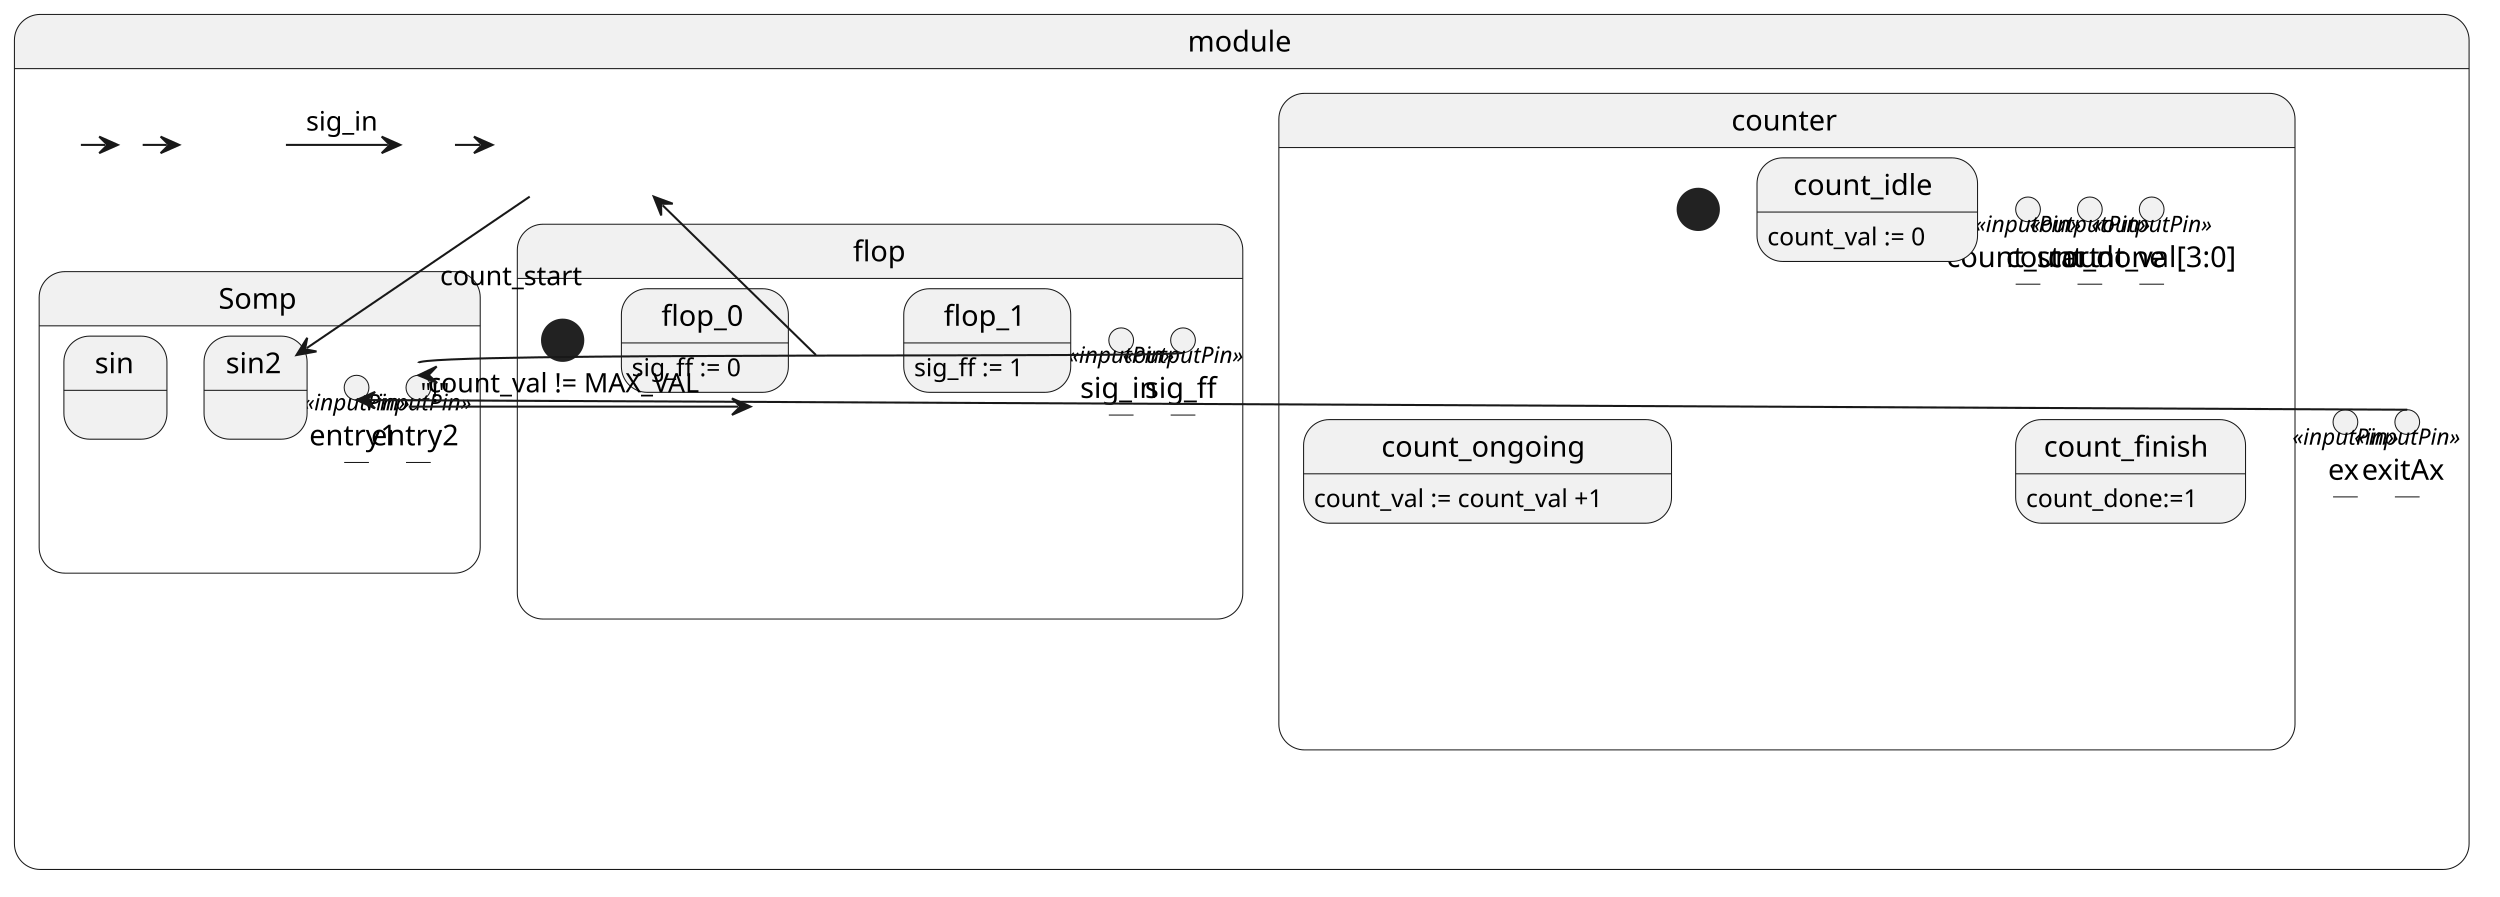
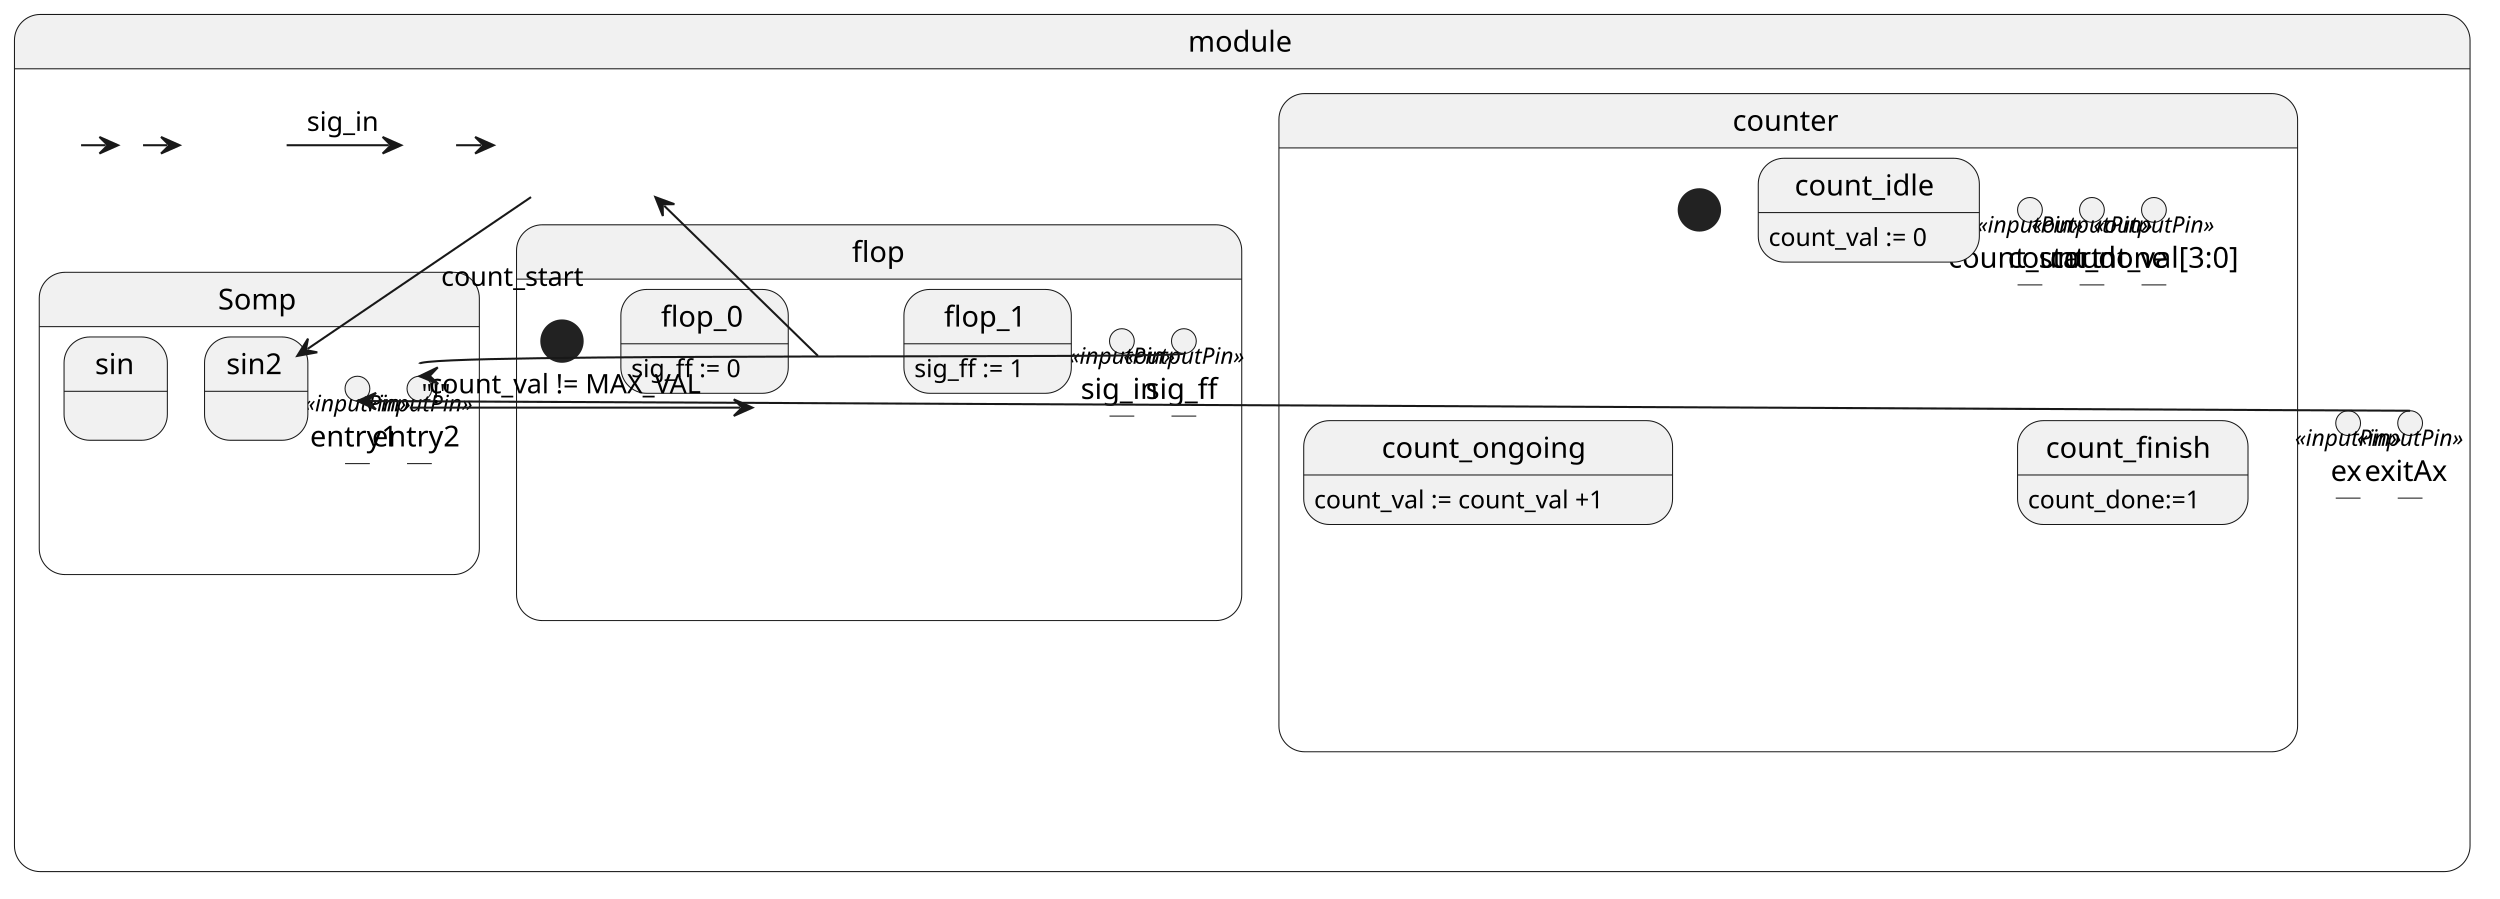
- <svg xmlns="http://www.w3.org/2000/svg" contentStyleType="text/css" data-diagram-type="STATE" height="435px" preserveAspectRatio="none" style="width:1213px;height:435px;background:#FFFFFF;" version="1.1" viewBox="0 0 1213 435" width="1213px" zoomAndPan="magnify">
+ <svg xmlns="http://www.w3.org/2000/svg" contentStyleType="text/css" data-diagram-type="STATE" height="435px" preserveAspectRatio="none" style="width:1210px;height:435px;background:#FFFFFF;" version="1.1" viewBox="0 0 1210 435" width="1210px" zoomAndPan="magnify">
  <defs />
  <g>
-     <path d="M19.5,7 L1185.5,7 A12.5,12.5 0 0 1 1198,19.5 L1198,33.297 L7,33.297 L7,19.5 A12.5,12.5 0 0 1 19.5,7" fill="#F1F1F1" />
-     <rect fill="none" height="414.859" rx="12.5" ry="12.5" style="stroke:#181818;stroke-width:0.5;" width="1191" x="7" y="7" />
-     <line style="stroke:#181818;stroke-width:0.5;" x1="7" x2="1198" y1="33.297" y2="33.297" />
-     <text fill="#000000" font-family="sans-serif" font-size="14" lengthAdjust="spacing" textLength="52.466" x="576.267" y="24.995">module</text>
-     <path d="M31.5,131.797 L220.5,131.797 A12.5,12.5 0 0 1 233,144.297 L233,158.094 L19,158.094 L19,144.297 A12.5,12.5 0 0 1 31.5,131.797" fill="#F1F1F1" />
-     <rect fill="none" height="146.297" rx="12.5" ry="12.5" style="stroke:#181818;stroke-width:0.5;" width="214" x="19" y="131.797" />
-     <line style="stroke:#181818;stroke-width:0.5;" x1="19" x2="233" y1="158.094" y2="158.094" />
-     <text fill="#000000" font-family="sans-serif" font-size="14" lengthAdjust="spacing" textLength="39.977" x="106.012" y="149.792">Somp</text>
+     <path d="M19.5,7 L1183,7 A12.5,12.5 0 0 1 1195.5,19.5 L1195.5,33.297 L7,33.297 L7,19.5 A12.5,12.5 0 0 1 19.5,7" fill="#F1F1F1" />
+     <rect fill="none" height="414.859" rx="12.5" ry="12.5" style="stroke:#181818;stroke-width:0.5;" width="1188.5" x="7" y="7" />
+     <line style="stroke:#181818;stroke-width:0.5;" x1="7" x2="1195.5" y1="33.297" y2="33.297" />
+     <text fill="#000000" font-family="sans-serif" font-size="14" lengthAdjust="spacing" textLength="52.466" x="575.017" y="24.995">module</text>
+     <path d="M31.5,131.797 L219.5,131.797 A12.5,12.5 0 0 1 232,144.297 L232,158.094 L19,158.094 L19,144.297 A12.5,12.5 0 0 1 31.5,131.797" fill="#F1F1F1" />
+     <rect fill="none" height="146.297" rx="12.5" ry="12.5" style="stroke:#181818;stroke-width:0.5;" width="213" x="19" y="131.797" />
+     <line style="stroke:#181818;stroke-width:0.5;" x1="19" x2="232" y1="158.094" y2="158.094" />
+     <text fill="#000000" font-family="sans-serif" font-size="14" lengthAdjust="spacing" textLength="39.977" x="105.512" y="149.792">Somp</text>
    <g class="entity" data-qualified-name="module.Somp.entry1" id="ent0004">
      <rect fill="#F1F1F1" height="12" rx="12.5" ry="12.5" style="stroke:#181818;stroke-width:0.5;" width="12" x="167" y="182.094" />
      <text fill="#000000" font-family="sans-serif" font-size="11" font-style="italic" lengthAdjust="spacing" text-anchor="middle" textLength="58.416" x="173" y="199.094">«inputPin»</text>
      <line style="stroke:#181818;stroke-width:0.5;" x1="167" x2="179" y1="224.391" y2="224.391" />
      <text fill="#000000" font-family="sans-serif" font-size="14" lengthAdjust="spacing" textLength="45.924" x="150.038" y="216.089">entry1</text>
    </g>
    <g class="entity" data-qualified-name="module.Somp.entry2" id="ent0005">
      <rect fill="#F1F1F1" height="12" rx="12.5" ry="12.5" style="stroke:#181818;stroke-width:0.5;" width="12" x="197" y="182.094" />
      <text fill="#000000" font-family="sans-serif" font-size="11" font-style="italic" lengthAdjust="spacing" text-anchor="middle" textLength="58.416" x="203" y="199.094">«inputPin»</text>
      <line style="stroke:#181818;stroke-width:0.5;" x1="197" x2="209" y1="224.391" y2="224.391" />
      <text fill="#000000" font-family="sans-serif" font-size="14" lengthAdjust="spacing" textLength="45.924" x="180.038" y="216.089">entry2</text>
    </g>
    <g class="entity" data-qualified-name="module.Somp.sin" id="ent0006">
      <rect fill="#F1F1F1" height="50" rx="12.5" ry="12.5" style="stroke:#181818;stroke-width:0.5;" width="50" x="31" y="163.094" />
      <line style="stroke:#181818;stroke-width:0.5;" x1="31" x2="81" y1="189.391" y2="189.391" />
      <text fill="#000000" font-family="sans-serif" font-size="14" lengthAdjust="spacing" textLength="20.057" x="45.972" y="181.089">sin</text>
    </g>
    <g class="entity" data-qualified-name="module.Somp.sin2" id="ent0002">
      <rect fill="#F1F1F1" height="50" rx="12.5" ry="12.5" style="stroke:#181818;stroke-width:0.5;" width="50" x="99" y="163.094" />
      <line style="stroke:#181818;stroke-width:0.5;" x1="99" x2="149" y1="189.391" y2="189.391" />
      <text fill="#000000" font-family="sans-serif" font-size="14" lengthAdjust="spacing" textLength="28.964" x="109.518" y="181.089">sin2</text>
    </g>
-     <path d="M263.5,108.797 L590.5,108.797 A12.5,12.5 0 0 1 603,121.297 L603,135.094 L251,135.094 L251,121.297 A12.5,12.5 0 0 1 263.5,108.797" fill="#F1F1F1" />
-     <rect fill="none" height="191.562" rx="12.5" ry="12.5" style="stroke:#181818;stroke-width:0.5;" width="352" x="251" y="108.797" />
-     <line style="stroke:#181818;stroke-width:0.5;" x1="251" x2="603" y1="135.094" y2="135.094" />
-     <text fill="#000000" font-family="sans-serif" font-size="14" lengthAdjust="spacing" textLength="26.27" x="413.865" y="126.792">flop</text>
+     <path d="M262.5,108.797 L588.5,108.797 A12.5,12.5 0 0 1 601,121.297 L601,135.094 L250,135.094 L250,121.297 A12.5,12.5 0 0 1 262.5,108.797" fill="#F1F1F1" />
+     <rect fill="none" height="191.562" rx="12.5" ry="12.5" style="stroke:#181818;stroke-width:0.5;" width="351" x="250" y="108.797" />
+     <line style="stroke:#181818;stroke-width:0.5;" x1="250" x2="601" y1="135.094" y2="135.094" />
+     <text fill="#000000" font-family="sans-serif" font-size="14" lengthAdjust="spacing" textLength="26.27" x="412.365" y="126.792">flop</text>
    <g class="entity" data-qualified-name="module.flop.sig_in" id="ent0008">
-       <rect fill="#F1F1F1" height="12" rx="12.5" ry="12.5" style="stroke:#181818;stroke-width:0.5;" width="12" x="538" y="159.094" />
-       <text fill="#000000" font-family="sans-serif" font-size="11" font-style="italic" lengthAdjust="spacing" text-anchor="middle" textLength="58.416" x="544" y="176.094">«inputPin»</text>
-       <line style="stroke:#181818;stroke-width:0.5;" x1="538" x2="550" y1="201.391" y2="201.391" />
-       <text fill="#000000" font-family="sans-serif" font-size="14" lengthAdjust="spacing" textLength="39.833" x="524.083" y="193.089">sig_in</text>
+       <rect fill="#F1F1F1" height="12" rx="12.5" ry="12.5" style="stroke:#181818;stroke-width:0.5;" width="12" x="537" y="159.094" />
+       <text fill="#000000" font-family="sans-serif" font-size="11" font-style="italic" lengthAdjust="spacing" text-anchor="middle" textLength="58.416" x="543" y="176.094">«inputPin»</text>
+       <line style="stroke:#181818;stroke-width:0.5;" x1="537" x2="549" y1="201.391" y2="201.391" />
+       <text fill="#000000" font-family="sans-serif" font-size="14" lengthAdjust="spacing" textLength="39.833" x="523.083" y="193.089">sig_in</text>
    </g>
    <g class="entity" data-qualified-name="module.flop.sig_ff" id="ent0009">
-       <rect fill="#F1F1F1" height="12" rx="12.5" ry="12.5" style="stroke:#181818;stroke-width:0.5;" width="12" x="568" y="159.094" />
-       <text fill="#000000" font-family="sans-serif" font-size="11" font-style="italic" lengthAdjust="spacing" text-anchor="middle" textLength="66.403" x="574" y="176.094">«outputPin»</text>
-       <line style="stroke:#181818;stroke-width:0.5;" x1="568" x2="580" y1="201.391" y2="201.391" />
-       <text fill="#000000" font-family="sans-serif" font-size="14" lengthAdjust="spacing" textLength="36.928" x="555.536" y="193.089">sig_ff</text>
+       <rect fill="#F1F1F1" height="12" rx="12.5" ry="12.5" style="stroke:#181818;stroke-width:0.5;" width="12" x="567" y="159.094" />
+       <text fill="#000000" font-family="sans-serif" font-size="11" font-style="italic" lengthAdjust="spacing" text-anchor="middle" textLength="66.403" x="573" y="176.094">«outputPin»</text>
+       <line style="stroke:#181818;stroke-width:0.5;" x1="567" x2="579" y1="201.391" y2="201.391" />
+       <text fill="#000000" font-family="sans-serif" font-size="14" lengthAdjust="spacing" textLength="36.928" x="554.536" y="193.089">sig_ff</text>
    </g>
    <g class="entity" data-qualified-name="module.flop.flop_0" id="ent0010">
-       <rect fill="#F1F1F1" height="50.266" rx="12.5" ry="12.5" style="stroke:#181818;stroke-width:0.5;" width="81.014" x="301.5" y="140.094" />
-       <line style="stroke:#181818;stroke-width:0.5;" x1="301.5" x2="382.514" y1="166.391" y2="166.391" />
-       <text fill="#000000" font-family="sans-serif" font-size="14" lengthAdjust="spacing" textLength="42.178" x="320.918" y="158.089">flop_0</text>
-       <text fill="#000000" font-family="sans-serif" font-size="12" lengthAdjust="spacing" textLength="61.014" x="306.5" y="182.529">sig_ff := 0</text>
+       <rect fill="#F1F1F1" height="50.266" rx="12.5" ry="12.5" style="stroke:#181818;stroke-width:0.5;" width="81.014" x="300.5" y="140.094" />
+       <line style="stroke:#181818;stroke-width:0.5;" x1="300.5" x2="381.514" y1="166.391" y2="166.391" />
+       <text fill="#000000" font-family="sans-serif" font-size="14" lengthAdjust="spacing" textLength="42.178" x="319.918" y="158.089">flop_0</text>
+       <text fill="#000000" font-family="sans-serif" font-size="12" lengthAdjust="spacing" textLength="61.014" x="305.5" y="182.529">sig_ff := 0</text>
    </g>
    <g class="entity" data-qualified-name="module.flop.flop_1" id="ent0011">
-       <rect fill="#F1F1F1" height="50.266" rx="12.5" ry="12.5" style="stroke:#181818;stroke-width:0.5;" width="81.014" x="438.5" y="140.094" />
-       <line style="stroke:#181818;stroke-width:0.5;" x1="438.5" x2="519.514" y1="166.391" y2="166.391" />
-       <text fill="#000000" font-family="sans-serif" font-size="14" lengthAdjust="spacing" textLength="42.178" x="457.918" y="158.089">flop_1</text>
-       <text fill="#000000" font-family="sans-serif" font-size="12" lengthAdjust="spacing" textLength="61.014" x="443.5" y="182.529">sig_ff := 1</text>
+       <rect fill="#F1F1F1" height="50.266" rx="12.5" ry="12.5" style="stroke:#181818;stroke-width:0.5;" width="81.014" x="437.5" y="140.094" />
+       <line style="stroke:#181818;stroke-width:0.5;" x1="437.5" x2="518.514" y1="166.391" y2="166.391" />
+       <text fill="#000000" font-family="sans-serif" font-size="14" lengthAdjust="spacing" textLength="42.178" x="456.918" y="158.089">flop_1</text>
+       <text fill="#000000" font-family="sans-serif" font-size="12" lengthAdjust="spacing" textLength="61.014" x="442.5" y="182.529">sig_ff := 1</text>
    </g>
    <g class="start_entity" data-qualified-name="module.flop..start.module.flop" data-source-line="14" id="ent0004">
-       <ellipse cx="273" cy="165.094" fill="#222222" rx="10" ry="10" style="stroke:#222222;stroke-width:1;" />
+       <ellipse cx="272" cy="165.094" fill="#222222" rx="10" ry="10" style="stroke:#222222;stroke-width:1;" />
    </g>
-     <path d="M633,45.297 L1101.035,45.297 A12.5,12.5 0 0 1 1113.535,57.797 L1113.535,71.594 L620.5,71.594 L620.5,57.797 A12.5,12.5 0 0 1 633,45.297" fill="#F1F1F1" />
-     <rect fill="none" height="318.562" rx="12.5" ry="12.5" style="stroke:#181818;stroke-width:0.5;" width="493.035" x="620.5" y="45.297" />
-     <line style="stroke:#181818;stroke-width:0.5;" x1="620.5" x2="1113.535" y1="71.594" y2="71.594" />
-     <text fill="#000000" font-family="sans-serif" font-size="14" lengthAdjust="spacing" textLength="53.867" x="840.084" y="63.292">counter</text>
+     <path d="M631.5,45.297 L1099.535,45.297 A12.5,12.5 0 0 1 1112.035,57.797 L1112.035,71.594 L619,71.594 L619,57.797 A12.5,12.5 0 0 1 631.5,45.297" fill="#F1F1F1" />
+     <rect fill="none" height="318.562" rx="12.5" ry="12.5" style="stroke:#181818;stroke-width:0.5;" width="493.035" x="619" y="45.297" />
+     <line style="stroke:#181818;stroke-width:0.5;" x1="619" x2="1112.035" y1="71.594" y2="71.594" />
+     <text fill="#000000" font-family="sans-serif" font-size="14" lengthAdjust="spacing" textLength="53.867" x="838.584" y="63.292">counter</text>
    <g class="entity" data-qualified-name="module.counter.count_start" id="ent0013">
-       <rect fill="#F1F1F1" height="12" rx="12.5" ry="12.5" style="stroke:#181818;stroke-width:0.5;" width="12" x="978" y="95.594" />
-       <text fill="#000000" font-family="sans-serif" font-size="11" font-style="italic" lengthAdjust="spacing" text-anchor="middle" textLength="58.416" x="984" y="112.594">«inputPin»</text>
-       <line style="stroke:#181818;stroke-width:0.5;" x1="978" x2="990" y1="137.891" y2="137.891" />
-       <text fill="#000000" font-family="sans-serif" font-size="14" lengthAdjust="spacing" textLength="79.106" x="944.447" y="129.589">count_start</text>
+       <rect fill="#F1F1F1" height="12" rx="12.5" ry="12.5" style="stroke:#181818;stroke-width:0.5;" width="12" x="976.5" y="95.594" />
+       <text fill="#000000" font-family="sans-serif" font-size="11" font-style="italic" lengthAdjust="spacing" text-anchor="middle" textLength="58.416" x="982.5" y="112.594">«inputPin»</text>
+       <line style="stroke:#181818;stroke-width:0.5;" x1="976.5" x2="988.5" y1="137.891" y2="137.891" />
+       <text fill="#000000" font-family="sans-serif" font-size="14" lengthAdjust="spacing" textLength="79.106" x="942.947" y="129.589">count_start</text>
    </g>
    <g class="entity" data-qualified-name="module.counter.count_done" id="ent0014">
-       <rect fill="#F1F1F1" height="12" rx="12.5" ry="12.5" style="stroke:#181818;stroke-width:0.5;" width="12" x="1008" y="95.594" />
-       <text fill="#000000" font-family="sans-serif" font-size="11" font-style="italic" lengthAdjust="spacing" text-anchor="middle" textLength="66.403" x="1014" y="112.594">«outputPin»</text>
-       <line style="stroke:#181818;stroke-width:0.5;" x1="1008" x2="1020" y1="137.891" y2="137.891" />
-       <text fill="#000000" font-family="sans-serif" font-size="14" lengthAdjust="spacing" textLength="81.436" x="973.282" y="129.589">count_done</text>
+       <rect fill="#F1F1F1" height="12" rx="12.5" ry="12.5" style="stroke:#181818;stroke-width:0.5;" width="12" x="1006.5" y="95.594" />
+       <text fill="#000000" font-family="sans-serif" font-size="11" font-style="italic" lengthAdjust="spacing" text-anchor="middle" textLength="66.403" x="1012.5" y="112.594">«outputPin»</text>
+       <line style="stroke:#181818;stroke-width:0.5;" x1="1006.5" x2="1018.5" y1="137.891" y2="137.891" />
+       <text fill="#000000" font-family="sans-serif" font-size="14" lengthAdjust="spacing" textLength="81.436" x="971.782" y="129.589">count_done</text>
    </g>
    <g class="entity" data-qualified-name="module.counter.count_val.3.0." id="ent0015">
-       <rect fill="#F1F1F1" height="12" rx="12.5" ry="12.5" style="stroke:#181818;stroke-width:0.5;" width="12" x="1038" y="95.594" />
-       <text fill="#000000" font-family="sans-serif" font-size="11" font-style="italic" lengthAdjust="spacing" text-anchor="middle" textLength="66.403" x="1044" y="112.594">«outputPin»</text>
-       <line style="stroke:#181818;stroke-width:0.5;" x1="1038" x2="1050" y1="137.891" y2="137.891" />
-       <text fill="#000000" font-family="sans-serif" font-size="14" lengthAdjust="spacing" textLength="100.707" x="993.646" y="129.589">count_val[3:0]</text>
+       <rect fill="#F1F1F1" height="12" rx="12.5" ry="12.5" style="stroke:#181818;stroke-width:0.5;" width="12" x="1036.5" y="95.594" />
+       <text fill="#000000" font-family="sans-serif" font-size="11" font-style="italic" lengthAdjust="spacing" text-anchor="middle" textLength="66.403" x="1042.5" y="112.594">«outputPin»</text>
+       <line style="stroke:#181818;stroke-width:0.5;" x1="1036.5" x2="1048.5" y1="137.891" y2="137.891" />
+       <text fill="#000000" font-family="sans-serif" font-size="14" lengthAdjust="spacing" textLength="100.707" x="992.146" y="129.589">count_val[3:0]</text>
    </g>
    <g class="entity" data-qualified-name="module.counter.count_idle" id="ent0016">
-       <rect fill="#F1F1F1" height="50.266" rx="12.5" ry="12.5" style="stroke:#181818;stroke-width:0.5;" width="107.006" x="852.5" y="76.594" />
-       <line style="stroke:#181818;stroke-width:0.5;" x1="852.5" x2="959.506" y1="102.891" y2="102.891" />
-       <text fill="#000000" font-family="sans-serif" font-size="14" lengthAdjust="spacing" textLength="71.777" x="870.114" y="94.589">count_idle</text>
-       <text fill="#000000" font-family="sans-serif" font-size="12" lengthAdjust="spacing" textLength="87.006" x="857.5" y="119.029">count_val := 0</text>
+       <rect fill="#F1F1F1" height="50.266" rx="12.5" ry="12.5" style="stroke:#181818;stroke-width:0.5;" width="107.006" x="851" y="76.594" />
+       <line style="stroke:#181818;stroke-width:0.5;" x1="851" x2="958.006" y1="102.891" y2="102.891" />
+       <text fill="#000000" font-family="sans-serif" font-size="14" lengthAdjust="spacing" textLength="71.777" x="868.614" y="94.589">count_idle</text>
+       <text fill="#000000" font-family="sans-serif" font-size="12" lengthAdjust="spacing" textLength="87.006" x="856" y="119.029">count_val := 0</text>
    </g>
    <g class="entity" data-qualified-name="module.counter.count_ongoing" id="ent0017">
-       <rect fill="#F1F1F1" height="50.266" rx="12.5" ry="12.5" style="stroke:#181818;stroke-width:0.5;" width="178.519" x="632.5" y="203.594" />
-       <line style="stroke:#181818;stroke-width:0.5;" x1="632.5" x2="811.019" y1="229.891" y2="229.891" />
-       <text fill="#000000" font-family="sans-serif" font-size="14" lengthAdjust="spacing" textLength="103.038" x="670.241" y="221.589">count_ongoing</text>
-       <text fill="#000000" font-family="sans-serif" font-size="12" lengthAdjust="spacing" textLength="158.519" x="637.5" y="246.029">count_val := count_val +1</text>
+       <rect fill="#F1F1F1" height="50.266" rx="12.5" ry="12.5" style="stroke:#181818;stroke-width:0.5;" width="178.519" x="631" y="203.594" />
+       <line style="stroke:#181818;stroke-width:0.5;" x1="631" x2="809.519" y1="229.891" y2="229.891" />
+       <text fill="#000000" font-family="sans-serif" font-size="14" lengthAdjust="spacing" textLength="103.038" x="668.741" y="221.589">count_ongoing</text>
+       <text fill="#000000" font-family="sans-serif" font-size="12" lengthAdjust="spacing" textLength="158.519" x="636" y="246.029">count_val := count_val +1</text>
    </g>
    <g class="entity" data-qualified-name="module.counter.count_finish" id="ent0018">
-       <rect fill="#F1F1F1" height="50.266" rx="12.5" ry="12.5" style="stroke:#181818;stroke-width:0.5;" width="111.535" x="978" y="203.594" />
-       <line style="stroke:#181818;stroke-width:0.5;" x1="978" x2="1089.535" y1="229.891" y2="229.891" />
-       <text fill="#000000" font-family="sans-serif" font-size="14" lengthAdjust="spacing" textLength="84.246" x="991.644" y="221.589">count_finish</text>
-       <text fill="#000000" font-family="sans-serif" font-size="12" lengthAdjust="spacing" textLength="91.535" x="983" y="246.029">count_done:=1</text>
+       <rect fill="#F1F1F1" height="50.266" rx="12.5" ry="12.5" style="stroke:#181818;stroke-width:0.5;" width="111.535" x="976.5" y="203.594" />
+       <line style="stroke:#181818;stroke-width:0.5;" x1="976.5" x2="1088.035" y1="229.891" y2="229.891" />
+       <text fill="#000000" font-family="sans-serif" font-size="14" lengthAdjust="spacing" textLength="84.246" x="990.144" y="221.589">count_finish</text>
+       <text fill="#000000" font-family="sans-serif" font-size="12" lengthAdjust="spacing" textLength="91.535" x="981.5" y="246.029">count_done:=1</text>
    </g>
    <g class="start_entity" data-qualified-name="module.counter..start.module.counter" data-source-line="23" id="ent0007">
-       <ellipse cx="824" cy="101.594" fill="#222222" rx="10" ry="10" style="stroke:#222222;stroke-width:1;" />
+       <ellipse cx="822.5" cy="101.594" fill="#222222" rx="10" ry="10" style="stroke:#222222;stroke-width:1;" />
    </g>
    <g class="entity" data-qualified-name="module.ex" id="ent0019">
-       <rect fill="#F1F1F1" height="12" rx="12.5" ry="12.5" style="stroke:#181818;stroke-width:0.5;" width="12" x="1132" y="198.797" />
-       <text fill="#000000" font-family="sans-serif" font-size="11" font-style="italic" lengthAdjust="spacing" text-anchor="middle" textLength="58.416" x="1138" y="215.797">«inputPin»</text>
-       <line style="stroke:#181818;stroke-width:0.5;" x1="1132" x2="1144" y1="241.094" y2="241.094" />
-       <text fill="#000000" font-family="sans-serif" font-size="14" lengthAdjust="spacing" textLength="16.898" x="1129.551" y="232.792">ex</text>
+       <rect fill="#F1F1F1" height="12" rx="12.5" ry="12.5" style="stroke:#181818;stroke-width:0.5;" width="12" x="1130.5" y="198.797" />
+       <text fill="#000000" font-family="sans-serif" font-size="11" font-style="italic" lengthAdjust="spacing" text-anchor="middle" textLength="58.416" x="1136.5" y="215.797">«inputPin»</text>
+       <line style="stroke:#181818;stroke-width:0.5;" x1="1130.5" x2="1142.5" y1="241.094" y2="241.094" />
+       <text fill="#000000" font-family="sans-serif" font-size="14" lengthAdjust="spacing" textLength="16.898" x="1128.051" y="232.792">ex</text>
    </g>
    <g class="entity" data-qualified-name="module.exitAx" id="ent0020">
-       <rect fill="#F1F1F1" height="12" rx="12.5" ry="12.5" style="stroke:#181818;stroke-width:0.5;" width="12" x="1162" y="198.797" />
-       <text fill="#000000" font-family="sans-serif" font-size="11" font-style="italic" lengthAdjust="spacing" text-anchor="middle" textLength="58.416" x="1168" y="215.797">«inputPin»</text>
-       <line style="stroke:#181818;stroke-width:0.5;" x1="1162" x2="1174" y1="241.094" y2="241.094" />
-       <text fill="#000000" font-family="sans-serif" font-size="14" lengthAdjust="spacing" textLength="44.14" x="1145.93" y="232.792">exitAx</text>
+       <rect fill="#F1F1F1" height="12" rx="12.5" ry="12.5" style="stroke:#181818;stroke-width:0.5;" width="12" x="1160.5" y="198.797" />
+       <text fill="#000000" font-family="sans-serif" font-size="11" font-style="italic" lengthAdjust="spacing" text-anchor="middle" textLength="58.416" x="1166.5" y="215.797">«inputPin»</text>
+       <line style="stroke:#181818;stroke-width:0.5;" x1="1160.5" x2="1172.5" y1="241.094" y2="241.094" />
+       <text fill="#000000" font-family="sans-serif" font-size="14" lengthAdjust="spacing" textLength="44.14" x="1144.43" y="232.792">exitAx</text>
    </g>
    <g class="link" data-entity-1="ent0006" data-entity-2="ent0002" data-link-type="dependency" data-source-line="6" id="lnk3">
      <path d="M69.23,70.297 C75.14,70.297 75.04,70.297 80.94,70.297" fill="none" id="sin-to-sin2" style="stroke:#181818;stroke-width:1;" />
      <polygon fill="#181818" points="86.94,70.297,77.94,66.297,81.94,70.297,77.94,74.297,86.94,70.297" style="stroke:#181818;stroke-width:1;" />
    </g>
    <g class="link" data-entity-1="ent0004" data-entity-2="ent0010" data-link-type="dependency" data-source-line="14" id="lnk5">
      <path d="M39.24,70.297 C45.21,70.297 45.18,70.297 51.14,70.297" fill="none" id="*start*module.flop-to-flop_0" style="stroke:#181818;stroke-width:1;" />
      <polygon fill="#181818" points="57.14,70.297,48.14,66.297,52.14,70.297,48.14,74.297,57.14,70.297" style="stroke:#181818;stroke-width:1;" />
    </g>
    <g class="link" data-entity-1="ent0010" data-entity-2="ent0011" data-link-type="dependency" data-source-line="15" id="lnk6">
      <path d="M138.73,70.297 C156.24,70.297 170.67,70.297 188.19,70.297" fill="none" id="flop_0-to-flop_1" style="stroke:#181818;stroke-width:1;" />
      <polygon fill="#181818" points="194.19,70.297,185.19,66.297,189.19,70.297,185.19,74.297,194.19,70.297" style="stroke:#181818;stroke-width:1;" />
      <text fill="#000000" font-family="sans-serif" font-size="13" lengthAdjust="spacing" textLength="36.988" x="148.5" y="63.364">sig_in</text>
    </g>
    <g class="link" data-entity-1="ent0007" data-entity-2="ent0016" data-link-type="dependency" data-source-line="23" id="lnk8">
      <path d="M220.75,70.297 C226.82,70.297 226.9,70.297 232.97,70.297" fill="none" id="*start*module.counter-to-count_idle" style="stroke:#181818;stroke-width:1;" />
      <polygon fill="#181818" points="238.97,70.297,229.97,66.297,233.97,70.297,229.97,74.297,238.97,70.297" style="stroke:#181818;stroke-width:1;" />
    </g>
    <g class="link" data-entity-1="ent0016" data-entity-2="ent0017" data-link-type="dependency" data-source-line="24" id="lnk9">
      <path d="M257.02,95.397 C224.44,117.537 181.383,146.786 148.833,168.895" fill="none" id="count_idle-to-count_ongoing" style="stroke:#181818;stroke-width:1;" />
      <polygon fill="#181818" points="143.87,172.267,153.562,170.519,148.006,169.457,149.067,163.901,143.87,172.267" style="stroke:#181818;stroke-width:1;" />
      <text fill="#000000" font-family="sans-serif" font-size="13" lengthAdjust="spacing" textLength="73.455" x="213.5" y="138.364">count_start</text>
    </g>
    <g class="link" data-entity-1="ent0017" data-entity-2="ent0018" data-link-type="dependency" data-source-line="27" id="lnk10">
      <path d="M198.32,197.297 C251.79,197.297 311.99,197.297 358.16,197.297" fill="none" id="count_ongoing-to-count_finish" style="stroke:#181818;stroke-width:1;" />
      <polygon fill="#181818" points="364.16,197.297,355.16,193.297,359.16,197.297,355.16,201.297,364.16,197.297" style="stroke:#181818;stroke-width:1;" />
      <text fill="#000000" font-family="sans-serif" font-size="13" lengthAdjust="spacing" textLength="147.361" x="207.75" y="190.364">count_val != MAX_VAL</text>
    </g>
    <g class="link" data-entity-1="ent0018" data-entity-2="ent0016" data-link-type="dependency" data-source-line="29" id="lnk11">
      <path d="M395.9,172.267 C373.25,150.157 344.142,121.729 321.473,99.589" fill="none" id="count_finish-to-count_idle" style="stroke:#181818;stroke-width:1;" />
      <polygon fill="#181818" points="317.18,95.397,320.824,104.547,320.757,98.89,326.414,98.823,317.18,95.397" style="stroke:#181818;stroke-width:1;" />
    </g>
    <g class="link" data-entity-1="ent0020" data-entity-2="ent0004" data-link-type="dependency" data-source-line="35" id="lnk12">
-       <path d="M1168,198.797 L173,194.094 " fill="none" id="exitAx-to-entry1" style="stroke:#181818;stroke-width:1;" />
+       <path d="M1166.5,198.797 L173,194.094 " fill="none" id="exitAx-to-entry1" style="stroke:#181818;stroke-width:1;" />
      <polygon fill="#181818" points="173,194.094,181.981,198.136,178,194.117,182.019,190.136,173,194.094" style="stroke:#181818;stroke-width:1;" />
    </g>
    <g class="link" data-entity-1="ent0009" data-entity-2="ent0005" data-link-type="dependency" data-source-line="36" id="lnk13">
-       <path d="M574,171.094 C574,173.844 203,170.594 203,176.094" fill="none" id="sig_ff-to-entry2" style="stroke:#181818;stroke-width:1;" />
-       <polygon fill="#181818" points="203,182.094,212.115,185.825,207.998,181.946,211.877,177.829,203,182.094" style="stroke:#181818;stroke-width:1;" />
+       <path d="M573,171.094 C573,173.844 203,170.594 203,176.094" fill="none" id="sig_ff-to-entry2" style="stroke:#181818;stroke-width:1;" />
+       <polygon fill="#181818" points="203,182.094,212.115,185.825,207.998,181.945,211.877,177.828,203,182.094" style="stroke:#181818;stroke-width:1;" />
      <text fill="#000000" font-family="sans-serif" font-size="13" lengthAdjust="spacing" textLength="17.17" x="204" y="195.161">"!"</text>
    </g>
  </g>
</svg>
